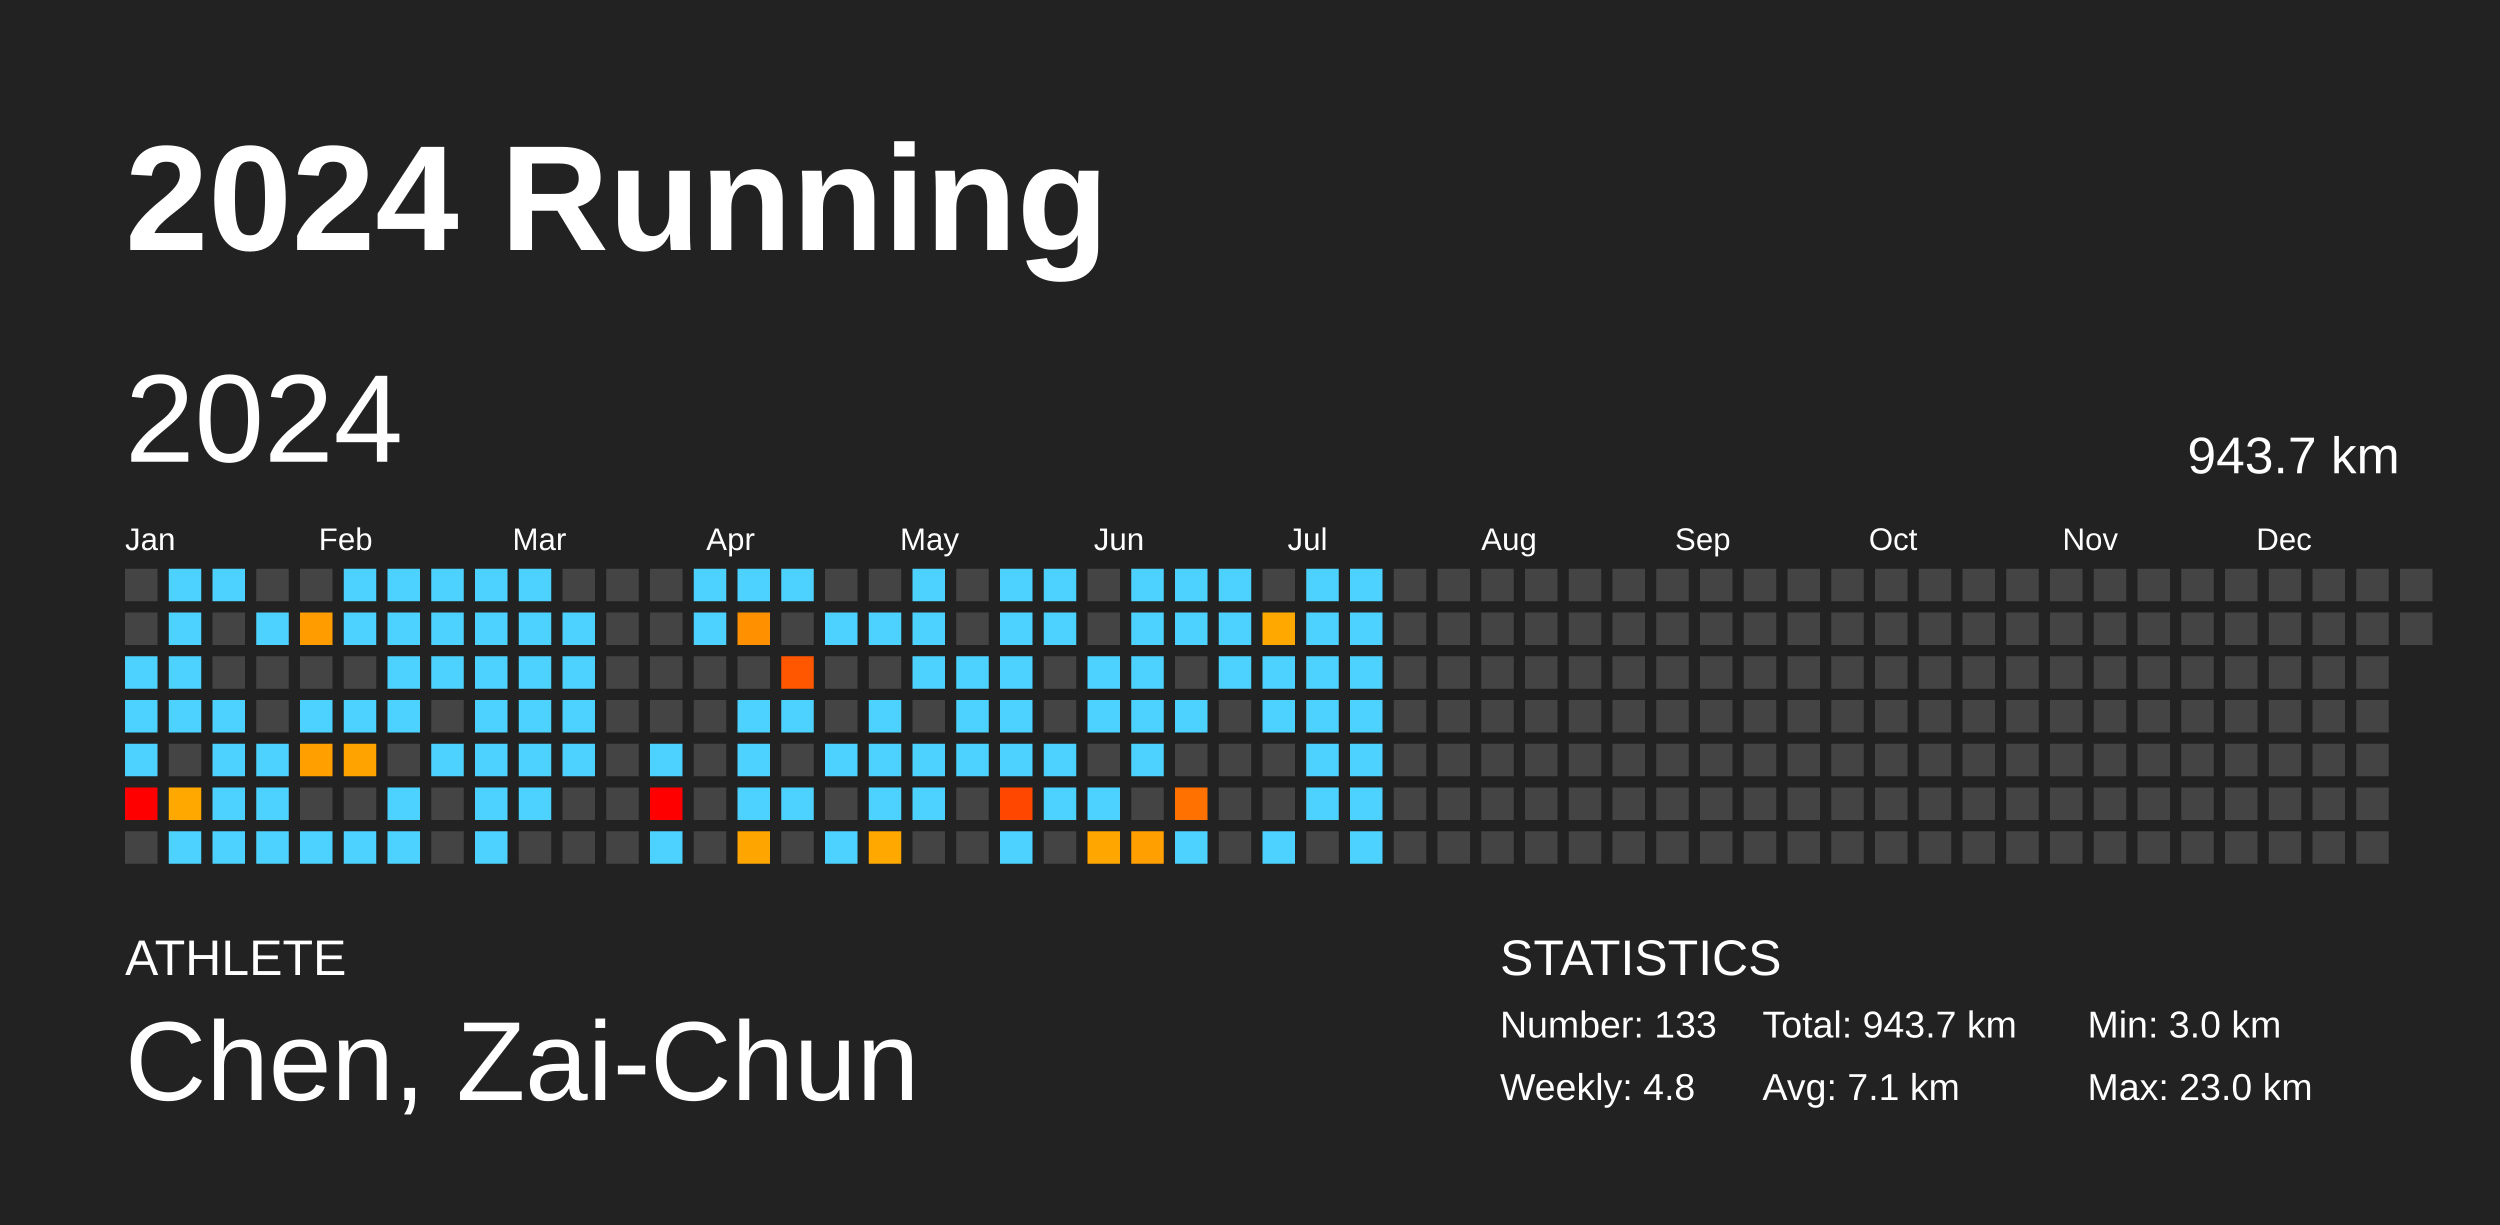
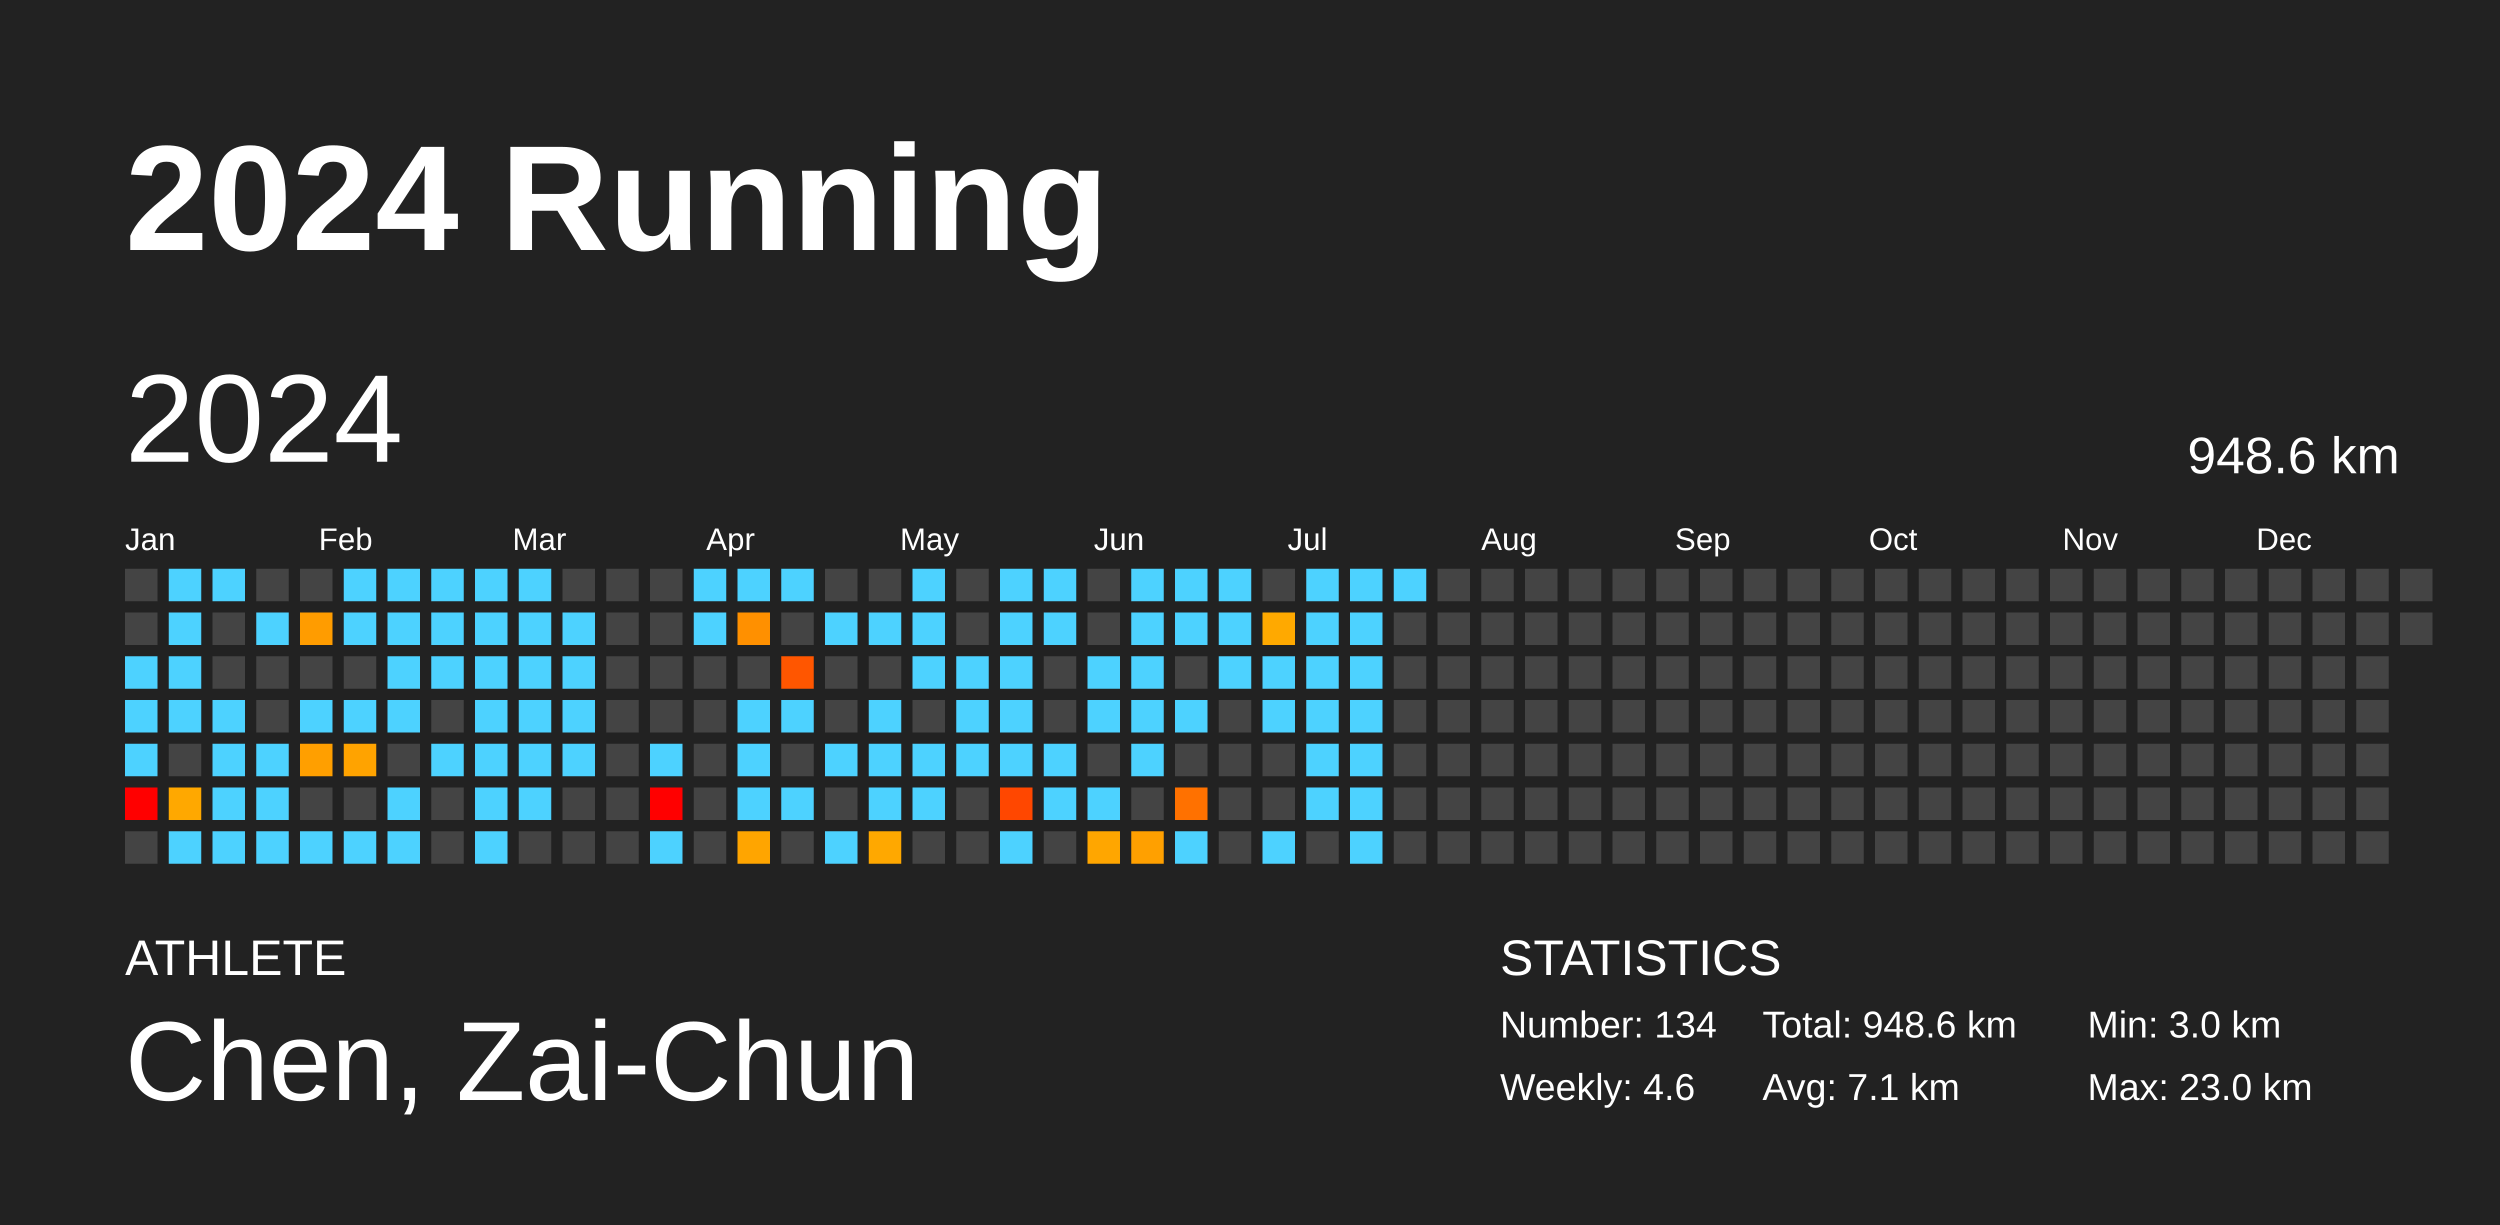
<svg xmlns="http://www.w3.org/2000/svg" baseProfile="full" height="98mm" version="1.1" viewBox="0,0,200,98" width="200mm">
  <defs />
  <rect fill="#222222" height="98" width="200" x="0" y="0" />
  <text fill="#FFFFFF" style="font-size:12px; font-family:Arial; font-weight:bold;" x="10" y="20">2024 Running</text>
  <text fill="#FFFFFF" style="font-size:4px; font-family:Arial" x="10" y="78">ATHLETE</text>
  <text fill="#FFFFFF" style="font-size:9px; font-family:Arial" x="10" y="88">Chen, Zai-Chun</text>
  <text fill="#FFFFFF" style="font-size:4px; font-family:Arial" x="120" y="78">STATISTICS</text>
-   <text fill="#FFFFFF" style="font-size:3px; font-family:Arial" x="120" y="83">Number: 133</text>
-   <text fill="#FFFFFF" style="font-size:3px; font-family:Arial" x="120" y="88">Weekly: 4.8</text>
-   <text fill="#FFFFFF" style="font-size:3px; font-family:Arial" x="141" y="83">Total: 943.7 km</text>
+   <text fill="#FFFFFF" style="font-size:3px; font-family:Arial" x="120" y="83">Number: 134</text>
+   <text fill="#FFFFFF" style="font-size:3px; font-family:Arial" x="120" y="88">Weekly: 4.6</text>
+   <text fill="#FFFFFF" style="font-size:3px; font-family:Arial" x="141" y="83">Total: 948.6 km</text>
  <text fill="#FFFFFF" style="font-size:3px; font-family:Arial" x="141" y="88">Avg: 7.1 km</text>
  <text fill="#FFFFFF" style="font-size:3px; font-family:Arial" x="167" y="83">Min: 3.0 km</text>
  <text fill="#FFFFFF" style="font-size:3px; font-family:Arial" x="167" y="88">Max: 23.0 km</text>
  <text dominant-baseline="hanging" fill="#FFFFFF" style="font-size:10.0px; font-family:Arial;" x="10" y="30">2024</text>
-   <text dominant-baseline="hanging" fill="#FFFFFF" style="font-size:4.125px; font-family:Arial;" x="175" y="35">943.7 km</text>
+   <text dominant-baseline="hanging" fill="#FFFFFF" style="font-size:4.125px; font-family:Arial;" x="175" y="35">948.6 km</text>
  <text fill="#FFFFFF" style="font-size:2.5px; font-family:Arial" x="10.0" y="44">Jan</text>
  <text fill="#FFFFFF" style="font-size:2.5px; font-family:Arial" x="25.5" y="44">Feb</text>
  <text fill="#FFFFFF" style="font-size:2.5px; font-family:Arial" x="41.0" y="44">Mar</text>
  <text fill="#FFFFFF" style="font-size:2.5px; font-family:Arial" x="56.5" y="44">Apr</text>
  <text fill="#FFFFFF" style="font-size:2.5px; font-family:Arial" x="72.0" y="44">May</text>
  <text fill="#FFFFFF" style="font-size:2.5px; font-family:Arial" x="87.5" y="44">Jun</text>
  <text fill="#FFFFFF" style="font-size:2.5px; font-family:Arial" x="103.0" y="44">Jul</text>
  <text fill="#FFFFFF" style="font-size:2.5px; font-family:Arial" x="118.5" y="44">Aug</text>
  <text fill="#FFFFFF" style="font-size:2.5px; font-family:Arial" x="134.0" y="44">Sep</text>
  <text fill="#FFFFFF" style="font-size:2.5px; font-family:Arial" x="149.5" y="44">Oct</text>
  <text fill="#FFFFFF" style="font-size:2.5px; font-family:Arial" x="165.0" y="44">Nov</text>
  <text fill="#FFFFFF" style="font-size:2.5px; font-family:Arial" x="180.5" y="44">Dec</text>
  <rect fill="#444444" height="2.6" width="2.6" x="10.0" y="45.5" />
  <rect fill="#444444" height="2.6" width="2.6" x="10.0" y="49.0" />
  <rect fill="#4dd2ff" height="2.6" width="2.6" x="10.0" y="52.5" />
  <rect fill="#4dd2ff" height="2.6" width="2.6" x="10.0" y="56.0" />
  <rect fill="#4dd2ff" height="2.6" width="2.6" x="10.0" y="59.5" />
  <rect fill="red" height="2.6" width="2.6" x="10.0" y="63.0" />
  <rect fill="#444444" height="2.6" width="2.6" x="10.0" y="66.5" />
  <rect fill="#4dd2ff" height="2.6" width="2.6" x="13.5" y="45.5" />
  <rect fill="#4dd2ff" height="2.6" width="2.6" x="13.5" y="49.0" />
  <rect fill="#4dd2ff" height="2.6" width="2.6" x="13.5" y="52.5" />
  <rect fill="#4dd2ff" height="2.6" width="2.6" x="13.5" y="56.0" />
  <rect fill="#444444" height="2.6" width="2.6" x="13.5" y="59.5" />
  <rect fill="#ffa800" height="2.6" width="2.6" x="13.5" y="63.0" />
  <rect fill="#4dd2ff" height="2.6" width="2.6" x="13.5" y="66.5" />
  <rect fill="#4dd2ff" height="2.6" width="2.6" x="17.0" y="45.5" />
  <rect fill="#444444" height="2.6" width="2.6" x="17.0" y="49.0" />
  <rect fill="#444444" height="2.6" width="2.6" x="17.0" y="52.5" />
  <rect fill="#4dd2ff" height="2.6" width="2.6" x="17.0" y="56.0" />
  <rect fill="#4dd2ff" height="2.6" width="2.6" x="17.0" y="59.5" />
  <rect fill="#4dd2ff" height="2.6" width="2.6" x="17.0" y="63.0" />
  <rect fill="#4dd2ff" height="2.6" width="2.6" x="17.0" y="66.5" />
  <rect fill="#444444" height="2.6" width="2.6" x="20.5" y="45.5" />
  <rect fill="#4dd2ff" height="2.6" width="2.6" x="20.5" y="49.0" />
  <rect fill="#444444" height="2.6" width="2.6" x="20.5" y="52.5" />
  <rect fill="#444444" height="2.6" width="2.6" x="20.5" y="56.0" />
  <rect fill="#4dd2ff" height="2.6" width="2.6" x="20.5" y="59.5" />
  <rect fill="#4dd2ff" height="2.6" width="2.6" x="20.5" y="63.0" />
  <rect fill="#4dd2ff" height="2.6" width="2.6" x="20.5" y="66.5" />
  <rect fill="#444444" height="2.6" width="2.6" x="24.0" y="45.5" />
  <rect fill="#ff9c00" height="2.6" width="2.6" x="24.0" y="49.0" />
  <rect fill="#444444" height="2.6" width="2.6" x="24.0" y="52.5" />
  <rect fill="#4dd2ff" height="2.6" width="2.6" x="24.0" y="56.0" />
  <rect fill="#ff9f00" height="2.6" width="2.6" x="24.0" y="59.5" />
  <rect fill="#444444" height="2.6" width="2.6" x="24.0" y="63.0" />
  <rect fill="#4dd2ff" height="2.6" width="2.6" x="24.0" y="66.5" />
  <rect fill="#4dd2ff" height="2.6" width="2.6" x="27.5" y="45.5" />
  <rect fill="#4dd2ff" height="2.6" width="2.6" x="27.5" y="49.0" />
  <rect fill="#444444" height="2.6" width="2.6" x="27.5" y="52.5" />
  <rect fill="#4dd2ff" height="2.6" width="2.6" x="27.5" y="56.0" />
  <rect fill="#ffa300" height="2.6" width="2.6" x="27.5" y="59.5" />
  <rect fill="#444444" height="2.6" width="2.6" x="27.5" y="63.0" />
  <rect fill="#4dd2ff" height="2.6" width="2.6" x="27.5" y="66.5" />
  <rect fill="#4dd2ff" height="2.6" width="2.6" x="31.0" y="45.5" />
  <rect fill="#4dd2ff" height="2.6" width="2.6" x="31.0" y="49.0" />
  <rect fill="#4dd2ff" height="2.6" width="2.6" x="31.0" y="52.5" />
  <rect fill="#4dd2ff" height="2.6" width="2.6" x="31.0" y="56.0" />
  <rect fill="#444444" height="2.6" width="2.6" x="31.0" y="59.5" />
  <rect fill="#4dd2ff" height="2.6" width="2.6" x="31.0" y="63.0" />
  <rect fill="#4dd2ff" height="2.6" width="2.6" x="31.0" y="66.5" />
  <rect fill="#4dd2ff" height="2.6" width="2.6" x="34.5" y="45.5" />
  <rect fill="#4dd2ff" height="2.6" width="2.6" x="34.5" y="49.0" />
  <rect fill="#4dd2ff" height="2.6" width="2.6" x="34.5" y="52.5" />
  <rect fill="#444444" height="2.6" width="2.6" x="34.5" y="56.0" />
  <rect fill="#4dd2ff" height="2.6" width="2.6" x="34.5" y="59.5" />
  <rect fill="#444444" height="2.6" width="2.6" x="34.5" y="63.0" />
  <rect fill="#444444" height="2.6" width="2.6" x="34.5" y="66.5" />
  <rect fill="#4dd2ff" height="2.6" width="2.6" x="38.0" y="45.5" />
  <rect fill="#4dd2ff" height="2.6" width="2.6" x="38.0" y="49.0" />
  <rect fill="#4dd2ff" height="2.6" width="2.6" x="38.0" y="52.5" />
  <rect fill="#4dd2ff" height="2.6" width="2.6" x="38.0" y="56.0" />
  <rect fill="#4dd2ff" height="2.6" width="2.6" x="38.0" y="59.5" />
  <rect fill="#4dd2ff" height="2.6" width="2.6" x="38.0" y="63.0" />
  <rect fill="#4dd2ff" height="2.6" width="2.6" x="38.0" y="66.5" />
  <rect fill="#4dd2ff" height="2.6" width="2.6" x="41.5" y="45.5" />
  <rect fill="#4dd2ff" height="2.6" width="2.6" x="41.5" y="49.0" />
  <rect fill="#4dd2ff" height="2.6" width="2.6" x="41.5" y="52.5" />
  <rect fill="#4dd2ff" height="2.6" width="2.6" x="41.5" y="56.0" />
  <rect fill="#4dd2ff" height="2.6" width="2.6" x="41.5" y="59.5" />
  <rect fill="#4dd2ff" height="2.6" width="2.6" x="41.5" y="63.0" />
  <rect fill="#444444" height="2.6" width="2.6" x="41.5" y="66.5" />
  <rect fill="#444444" height="2.6" width="2.6" x="45.0" y="45.5" />
  <rect fill="#4dd2ff" height="2.6" width="2.6" x="45.0" y="49.0" />
  <rect fill="#4dd2ff" height="2.6" width="2.6" x="45.0" y="52.5" />
  <rect fill="#4dd2ff" height="2.6" width="2.6" x="45.0" y="56.0" />
  <rect fill="#4dd2ff" height="2.6" width="2.6" x="45.0" y="59.5" />
  <rect fill="#444444" height="2.6" width="2.6" x="45.0" y="63.0" />
  <rect fill="#444444" height="2.6" width="2.6" x="45.0" y="66.5" />
  <rect fill="#444444" height="2.6" width="2.6" x="48.5" y="45.5" />
  <rect fill="#444444" height="2.6" width="2.6" x="48.5" y="49.0" />
  <rect fill="#444444" height="2.6" width="2.6" x="48.5" y="52.5" />
  <rect fill="#444444" height="2.6" width="2.6" x="48.5" y="56.0" />
  <rect fill="#444444" height="2.6" width="2.6" x="48.5" y="59.5" />
  <rect fill="#444444" height="2.6" width="2.6" x="48.5" y="63.0" />
  <rect fill="#444444" height="2.6" width="2.6" x="48.5" y="66.5" />
  <rect fill="#444444" height="2.6" width="2.6" x="52.0" y="45.5" />
  <rect fill="#444444" height="2.6" width="2.6" x="52.0" y="49.0" />
  <rect fill="#444444" height="2.6" width="2.6" x="52.0" y="52.5" />
  <rect fill="#444444" height="2.6" width="2.6" x="52.0" y="56.0" />
  <rect fill="#4dd2ff" height="2.6" width="2.6" x="52.0" y="59.5" />
  <rect fill="red" height="2.6" width="2.6" x="52.0" y="63.0" />
  <rect fill="#4dd2ff" height="2.6" width="2.6" x="52.0" y="66.5" />
  <rect fill="#4dd2ff" height="2.6" width="2.6" x="55.5" y="45.5" />
  <rect fill="#4dd2ff" height="2.6" width="2.6" x="55.5" y="49.0" />
  <rect fill="#444444" height="2.6" width="2.6" x="55.5" y="52.5" />
  <rect fill="#444444" height="2.6" width="2.6" x="55.5" y="56.0" />
  <rect fill="#444444" height="2.6" width="2.6" x="55.5" y="59.5" />
  <rect fill="#444444" height="2.6" width="2.6" x="55.5" y="63.0" />
  <rect fill="#444444" height="2.6" width="2.6" x="55.5" y="66.5" />
  <rect fill="#4dd2ff" height="2.6" width="2.6" x="59.0" y="45.5" />
  <rect fill="#ff9000" height="2.6" width="2.6" x="59.0" y="49.0" />
  <rect fill="#444444" height="2.6" width="2.6" x="59.0" y="52.5" />
  <rect fill="#4dd2ff" height="2.6" width="2.6" x="59.0" y="56.0" />
  <rect fill="#4dd2ff" height="2.6" width="2.6" x="59.0" y="59.5" />
  <rect fill="#4dd2ff" height="2.6" width="2.6" x="59.0" y="63.0" />
  <rect fill="#ffa500" height="2.6" width="2.6" x="59.0" y="66.5" />
  <rect fill="#4dd2ff" height="2.6" width="2.6" x="62.5" y="45.5" />
  <rect fill="#444444" height="2.6" width="2.6" x="62.5" y="49.0" />
  <rect fill="#ff5600" height="2.6" width="2.6" x="62.5" y="52.5" />
  <rect fill="#4dd2ff" height="2.6" width="2.6" x="62.5" y="56.0" />
  <rect fill="#444444" height="2.6" width="2.6" x="62.5" y="59.5" />
  <rect fill="#4dd2ff" height="2.6" width="2.6" x="62.5" y="63.0" />
  <rect fill="#444444" height="2.6" width="2.6" x="62.5" y="66.5" />
  <rect fill="#444444" height="2.6" width="2.6" x="66.0" y="45.5" />
  <rect fill="#4dd2ff" height="2.6" width="2.6" x="66.0" y="49.0" />
  <rect fill="#444444" height="2.6" width="2.6" x="66.0" y="52.5" />
  <rect fill="#444444" height="2.6" width="2.6" x="66.0" y="56.0" />
  <rect fill="#4dd2ff" height="2.6" width="2.6" x="66.0" y="59.5" />
  <rect fill="#444444" height="2.6" width="2.6" x="66.0" y="63.0" />
  <rect fill="#4dd2ff" height="2.6" width="2.6" x="66.0" y="66.5" />
  <rect fill="#444444" height="2.6" width="2.6" x="69.5" y="45.5" />
  <rect fill="#4dd2ff" height="2.6" width="2.6" x="69.5" y="49.0" />
  <rect fill="#444444" height="2.6" width="2.6" x="69.5" y="52.5" />
  <rect fill="#4dd2ff" height="2.6" width="2.6" x="69.5" y="56.0" />
  <rect fill="#4dd2ff" height="2.6" width="2.6" x="69.5" y="59.5" />
  <rect fill="#4dd2ff" height="2.6" width="2.6" x="69.5" y="63.0" />
  <rect fill="#ffa800" height="2.6" width="2.6" x="69.5" y="66.5" />
  <rect fill="#4dd2ff" height="2.6" width="2.6" x="73.0" y="45.5" />
  <rect fill="#4dd2ff" height="2.6" width="2.6" x="73.0" y="49.0" />
  <rect fill="#4dd2ff" height="2.6" width="2.6" x="73.0" y="52.5" />
  <rect fill="#444444" height="2.6" width="2.6" x="73.0" y="56.0" />
  <rect fill="#4dd2ff" height="2.6" width="2.6" x="73.0" y="59.5" />
  <rect fill="#4dd2ff" height="2.6" width="2.6" x="73.0" y="63.0" />
  <rect fill="#444444" height="2.6" width="2.6" x="73.0" y="66.5" />
  <rect fill="#444444" height="2.6" width="2.6" x="76.5" y="45.5" />
  <rect fill="#444444" height="2.6" width="2.6" x="76.5" y="49.0" />
  <rect fill="#4dd2ff" height="2.6" width="2.6" x="76.5" y="52.5" />
  <rect fill="#4dd2ff" height="2.6" width="2.6" x="76.5" y="56.0" />
  <rect fill="#4dd2ff" height="2.6" width="2.6" x="76.5" y="59.5" />
  <rect fill="#444444" height="2.6" width="2.6" x="76.5" y="63.0" />
  <rect fill="#444444" height="2.6" width="2.6" x="76.5" y="66.5" />
  <rect fill="#4dd2ff" height="2.6" width="2.6" x="80.0" y="45.5" />
  <rect fill="#4dd2ff" height="2.6" width="2.6" x="80.0" y="49.0" />
  <rect fill="#4dd2ff" height="2.6" width="2.6" x="80.0" y="52.5" />
  <rect fill="#4dd2ff" height="2.6" width="2.6" x="80.0" y="56.0" />
  <rect fill="#4dd2ff" height="2.6" width="2.6" x="80.0" y="59.5" />
  <rect fill="#ff4700" height="2.6" width="2.6" x="80.0" y="63.0" />
  <rect fill="#4dd2ff" height="2.6" width="2.6" x="80.0" y="66.5" />
  <rect fill="#4dd2ff" height="2.6" width="2.6" x="83.5" y="45.5" />
  <rect fill="#4dd2ff" height="2.6" width="2.6" x="83.5" y="49.0" />
  <rect fill="#444444" height="2.6" width="2.6" x="83.5" y="52.5" />
  <rect fill="#444444" height="2.6" width="2.6" x="83.5" y="56.0" />
  <rect fill="#4dd2ff" height="2.6" width="2.6" x="83.5" y="59.5" />
  <rect fill="#4dd2ff" height="2.6" width="2.6" x="83.5" y="63.0" />
  <rect fill="#444444" height="2.6" width="2.6" x="83.5" y="66.5" />
  <rect fill="#444444" height="2.6" width="2.6" x="87.0" y="45.5" />
  <rect fill="#444444" height="2.6" width="2.6" x="87.0" y="49.0" />
  <rect fill="#4dd2ff" height="2.6" width="2.6" x="87.0" y="52.5" />
  <rect fill="#4dd2ff" height="2.6" width="2.6" x="87.0" y="56.0" />
  <rect fill="#444444" height="2.6" width="2.6" x="87.0" y="59.5" />
  <rect fill="#4dd2ff" height="2.6" width="2.6" x="87.0" y="63.0" />
  <rect fill="#ffa600" height="2.6" width="2.6" x="87.0" y="66.5" />
  <rect fill="#4dd2ff" height="2.6" width="2.6" x="90.5" y="45.5" />
  <rect fill="#4dd2ff" height="2.6" width="2.6" x="90.5" y="49.0" />
  <rect fill="#4dd2ff" height="2.6" width="2.6" x="90.5" y="52.5" />
  <rect fill="#4dd2ff" height="2.6" width="2.6" x="90.5" y="56.0" />
  <rect fill="#4dd2ff" height="2.6" width="2.6" x="90.5" y="59.5" />
  <rect fill="#444444" height="2.6" width="2.6" x="90.5" y="63.0" />
  <rect fill="#ffa000" height="2.6" width="2.6" x="90.5" y="66.5" />
  <rect fill="#4dd2ff" height="2.6" width="2.6" x="94.0" y="45.5" />
  <rect fill="#4dd2ff" height="2.6" width="2.6" x="94.0" y="49.0" />
  <rect fill="#444444" height="2.6" width="2.6" x="94.0" y="52.5" />
  <rect fill="#4dd2ff" height="2.6" width="2.6" x="94.0" y="56.0" />
  <rect fill="#444444" height="2.6" width="2.6" x="94.0" y="59.5" />
  <rect fill="#ff7100" height="2.6" width="2.6" x="94.0" y="63.0" />
  <rect fill="#4dd2ff" height="2.6" width="2.6" x="94.0" y="66.5" />
  <rect fill="#4dd2ff" height="2.6" width="2.6" x="97.5" y="45.5" />
  <rect fill="#4dd2ff" height="2.6" width="2.6" x="97.5" y="49.0" />
  <rect fill="#4dd2ff" height="2.6" width="2.6" x="97.5" y="52.5" />
  <rect fill="#444444" height="2.6" width="2.6" x="97.5" y="56.0" />
  <rect fill="#444444" height="2.6" width="2.6" x="97.5" y="59.5" />
  <rect fill="#444444" height="2.6" width="2.6" x="97.5" y="63.0" />
  <rect fill="#444444" height="2.6" width="2.6" x="97.5" y="66.5" />
  <rect fill="#444444" height="2.6" width="2.6" x="101.0" y="45.5" />
  <rect fill="#ffa900" height="2.6" width="2.6" x="101.0" y="49.0" />
  <rect fill="#4dd2ff" height="2.6" width="2.6" x="101.0" y="52.5" />
  <rect fill="#4dd2ff" height="2.6" width="2.6" x="101.0" y="56.0" />
  <rect fill="#444444" height="2.6" width="2.6" x="101.0" y="59.5" />
  <rect fill="#444444" height="2.6" width="2.6" x="101.0" y="63.0" />
  <rect fill="#4dd2ff" height="2.6" width="2.6" x="101.0" y="66.5" />
  <rect fill="#4dd2ff" height="2.6" width="2.6" x="104.5" y="45.5" />
  <rect fill="#4dd2ff" height="2.6" width="2.6" x="104.5" y="49.0" />
  <rect fill="#4dd2ff" height="2.6" width="2.6" x="104.5" y="52.5" />
  <rect fill="#4dd2ff" height="2.6" width="2.6" x="104.5" y="56.0" />
  <rect fill="#4dd2ff" height="2.6" width="2.6" x="104.5" y="59.5" />
  <rect fill="#4dd2ff" height="2.6" width="2.6" x="104.5" y="63.0" />
  <rect fill="#444444" height="2.6" width="2.6" x="104.5" y="66.5" />
  <rect fill="#4dd2ff" height="2.6" width="2.6" x="108.0" y="45.5" />
  <rect fill="#4dd2ff" height="2.6" width="2.6" x="108.0" y="49.0" />
  <rect fill="#4dd2ff" height="2.6" width="2.6" x="108.0" y="52.5" />
  <rect fill="#4dd2ff" height="2.6" width="2.6" x="108.0" y="56.0" />
  <rect fill="#4dd2ff" height="2.6" width="2.6" x="108.0" y="59.5" />
  <rect fill="#4dd2ff" height="2.6" width="2.6" x="108.0" y="63.0" />
  <rect fill="#4dd2ff" height="2.6" width="2.6" x="108.0" y="66.5" />
-   <rect fill="#444444" height="2.6" width="2.6" x="111.5" y="45.5" />
+   <rect fill="#4dd2ff" height="2.6" width="2.6" x="111.5" y="45.5" />
  <rect fill="#444444" height="2.6" width="2.6" x="111.5" y="49.0" />
  <rect fill="#444444" height="2.6" width="2.6" x="111.5" y="52.5" />
  <rect fill="#444444" height="2.6" width="2.6" x="111.5" y="56.0" />
  <rect fill="#444444" height="2.6" width="2.6" x="111.5" y="59.5" />
  <rect fill="#444444" height="2.6" width="2.6" x="111.5" y="63.0" />
  <rect fill="#444444" height="2.6" width="2.6" x="111.5" y="66.5" />
  <rect fill="#444444" height="2.6" width="2.6" x="115.0" y="45.5" />
  <rect fill="#444444" height="2.6" width="2.6" x="115.0" y="49.0" />
  <rect fill="#444444" height="2.6" width="2.6" x="115.0" y="52.5" />
  <rect fill="#444444" height="2.6" width="2.6" x="115.0" y="56.0" />
  <rect fill="#444444" height="2.6" width="2.6" x="115.0" y="59.5" />
  <rect fill="#444444" height="2.6" width="2.6" x="115.0" y="63.0" />
  <rect fill="#444444" height="2.6" width="2.6" x="115.0" y="66.5" />
  <rect fill="#444444" height="2.6" width="2.6" x="118.5" y="45.5" />
  <rect fill="#444444" height="2.6" width="2.6" x="118.5" y="49.0" />
  <rect fill="#444444" height="2.6" width="2.6" x="118.5" y="52.5" />
  <rect fill="#444444" height="2.6" width="2.6" x="118.5" y="56.0" />
  <rect fill="#444444" height="2.6" width="2.6" x="118.5" y="59.5" />
  <rect fill="#444444" height="2.6" width="2.6" x="118.5" y="63.0" />
  <rect fill="#444444" height="2.6" width="2.6" x="118.5" y="66.5" />
  <rect fill="#444444" height="2.6" width="2.6" x="122.0" y="45.5" />
  <rect fill="#444444" height="2.6" width="2.6" x="122.0" y="49.0" />
  <rect fill="#444444" height="2.6" width="2.6" x="122.0" y="52.5" />
  <rect fill="#444444" height="2.6" width="2.6" x="122.0" y="56.0" />
  <rect fill="#444444" height="2.6" width="2.6" x="122.0" y="59.5" />
  <rect fill="#444444" height="2.6" width="2.6" x="122.0" y="63.0" />
  <rect fill="#444444" height="2.6" width="2.6" x="122.0" y="66.5" />
  <rect fill="#444444" height="2.6" width="2.6" x="125.5" y="45.5" />
  <rect fill="#444444" height="2.6" width="2.6" x="125.5" y="49.0" />
  <rect fill="#444444" height="2.6" width="2.6" x="125.5" y="52.5" />
  <rect fill="#444444" height="2.6" width="2.6" x="125.5" y="56.0" />
  <rect fill="#444444" height="2.6" width="2.6" x="125.5" y="59.5" />
  <rect fill="#444444" height="2.6" width="2.6" x="125.5" y="63.0" />
  <rect fill="#444444" height="2.6" width="2.6" x="125.5" y="66.5" />
  <rect fill="#444444" height="2.6" width="2.6" x="129.0" y="45.5" />
  <rect fill="#444444" height="2.6" width="2.6" x="129.0" y="49.0" />
  <rect fill="#444444" height="2.6" width="2.6" x="129.0" y="52.5" />
  <rect fill="#444444" height="2.6" width="2.6" x="129.0" y="56.0" />
  <rect fill="#444444" height="2.6" width="2.6" x="129.0" y="59.5" />
  <rect fill="#444444" height="2.6" width="2.6" x="129.0" y="63.0" />
  <rect fill="#444444" height="2.6" width="2.6" x="129.0" y="66.5" />
  <rect fill="#444444" height="2.6" width="2.6" x="132.5" y="45.5" />
  <rect fill="#444444" height="2.6" width="2.6" x="132.5" y="49.0" />
  <rect fill="#444444" height="2.6" width="2.6" x="132.5" y="52.5" />
  <rect fill="#444444" height="2.6" width="2.6" x="132.5" y="56.0" />
  <rect fill="#444444" height="2.6" width="2.6" x="132.5" y="59.5" />
  <rect fill="#444444" height="2.6" width="2.6" x="132.5" y="63.0" />
  <rect fill="#444444" height="2.6" width="2.6" x="132.5" y="66.5" />
  <rect fill="#444444" height="2.6" width="2.6" x="136.0" y="45.5" />
  <rect fill="#444444" height="2.6" width="2.6" x="136.0" y="49.0" />
  <rect fill="#444444" height="2.6" width="2.6" x="136.0" y="52.5" />
  <rect fill="#444444" height="2.6" width="2.6" x="136.0" y="56.0" />
  <rect fill="#444444" height="2.6" width="2.6" x="136.0" y="59.5" />
  <rect fill="#444444" height="2.6" width="2.6" x="136.0" y="63.0" />
  <rect fill="#444444" height="2.6" width="2.6" x="136.0" y="66.5" />
  <rect fill="#444444" height="2.6" width="2.6" x="139.5" y="45.5" />
  <rect fill="#444444" height="2.6" width="2.6" x="139.5" y="49.0" />
  <rect fill="#444444" height="2.6" width="2.6" x="139.5" y="52.5" />
  <rect fill="#444444" height="2.6" width="2.6" x="139.5" y="56.0" />
  <rect fill="#444444" height="2.6" width="2.6" x="139.5" y="59.5" />
  <rect fill="#444444" height="2.6" width="2.6" x="139.5" y="63.0" />
  <rect fill="#444444" height="2.6" width="2.6" x="139.5" y="66.5" />
  <rect fill="#444444" height="2.6" width="2.6" x="143.0" y="45.5" />
  <rect fill="#444444" height="2.6" width="2.6" x="143.0" y="49.0" />
  <rect fill="#444444" height="2.6" width="2.6" x="143.0" y="52.5" />
  <rect fill="#444444" height="2.6" width="2.6" x="143.0" y="56.0" />
  <rect fill="#444444" height="2.6" width="2.6" x="143.0" y="59.5" />
  <rect fill="#444444" height="2.6" width="2.6" x="143.0" y="63.0" />
  <rect fill="#444444" height="2.6" width="2.6" x="143.0" y="66.5" />
  <rect fill="#444444" height="2.6" width="2.6" x="146.5" y="45.5" />
  <rect fill="#444444" height="2.6" width="2.6" x="146.5" y="49.0" />
  <rect fill="#444444" height="2.6" width="2.6" x="146.5" y="52.5" />
  <rect fill="#444444" height="2.6" width="2.6" x="146.5" y="56.0" />
  <rect fill="#444444" height="2.6" width="2.6" x="146.5" y="59.5" />
  <rect fill="#444444" height="2.6" width="2.6" x="146.5" y="63.0" />
  <rect fill="#444444" height="2.6" width="2.6" x="146.5" y="66.5" />
  <rect fill="#444444" height="2.6" width="2.6" x="150.0" y="45.5" />
  <rect fill="#444444" height="2.6" width="2.6" x="150.0" y="49.0" />
  <rect fill="#444444" height="2.6" width="2.6" x="150.0" y="52.5" />
  <rect fill="#444444" height="2.6" width="2.6" x="150.0" y="56.0" />
  <rect fill="#444444" height="2.6" width="2.6" x="150.0" y="59.5" />
  <rect fill="#444444" height="2.6" width="2.6" x="150.0" y="63.0" />
  <rect fill="#444444" height="2.6" width="2.6" x="150.0" y="66.5" />
  <rect fill="#444444" height="2.6" width="2.6" x="153.5" y="45.5" />
  <rect fill="#444444" height="2.6" width="2.6" x="153.5" y="49.0" />
  <rect fill="#444444" height="2.6" width="2.6" x="153.5" y="52.5" />
  <rect fill="#444444" height="2.6" width="2.6" x="153.5" y="56.0" />
  <rect fill="#444444" height="2.6" width="2.6" x="153.5" y="59.5" />
  <rect fill="#444444" height="2.6" width="2.6" x="153.5" y="63.0" />
  <rect fill="#444444" height="2.6" width="2.6" x="153.5" y="66.5" />
  <rect fill="#444444" height="2.6" width="2.6" x="157.0" y="45.5" />
  <rect fill="#444444" height="2.6" width="2.6" x="157.0" y="49.0" />
  <rect fill="#444444" height="2.6" width="2.6" x="157.0" y="52.5" />
  <rect fill="#444444" height="2.6" width="2.6" x="157.0" y="56.0" />
  <rect fill="#444444" height="2.6" width="2.6" x="157.0" y="59.5" />
  <rect fill="#444444" height="2.6" width="2.6" x="157.0" y="63.0" />
  <rect fill="#444444" height="2.6" width="2.6" x="157.0" y="66.5" />
  <rect fill="#444444" height="2.6" width="2.6" x="160.5" y="45.5" />
  <rect fill="#444444" height="2.6" width="2.6" x="160.5" y="49.0" />
  <rect fill="#444444" height="2.6" width="2.6" x="160.5" y="52.5" />
  <rect fill="#444444" height="2.6" width="2.6" x="160.5" y="56.0" />
  <rect fill="#444444" height="2.6" width="2.6" x="160.5" y="59.5" />
  <rect fill="#444444" height="2.6" width="2.6" x="160.5" y="63.0" />
  <rect fill="#444444" height="2.6" width="2.6" x="160.5" y="66.5" />
  <rect fill="#444444" height="2.6" width="2.6" x="164.0" y="45.5" />
  <rect fill="#444444" height="2.6" width="2.6" x="164.0" y="49.0" />
  <rect fill="#444444" height="2.6" width="2.6" x="164.0" y="52.5" />
  <rect fill="#444444" height="2.6" width="2.6" x="164.0" y="56.0" />
  <rect fill="#444444" height="2.6" width="2.6" x="164.0" y="59.5" />
  <rect fill="#444444" height="2.6" width="2.6" x="164.0" y="63.0" />
  <rect fill="#444444" height="2.6" width="2.6" x="164.0" y="66.5" />
  <rect fill="#444444" height="2.6" width="2.6" x="167.5" y="45.5" />
  <rect fill="#444444" height="2.6" width="2.6" x="167.5" y="49.0" />
  <rect fill="#444444" height="2.6" width="2.6" x="167.5" y="52.5" />
  <rect fill="#444444" height="2.6" width="2.6" x="167.5" y="56.0" />
  <rect fill="#444444" height="2.6" width="2.6" x="167.5" y="59.5" />
  <rect fill="#444444" height="2.6" width="2.6" x="167.5" y="63.0" />
  <rect fill="#444444" height="2.6" width="2.6" x="167.5" y="66.5" />
  <rect fill="#444444" height="2.6" width="2.6" x="171.0" y="45.5" />
  <rect fill="#444444" height="2.6" width="2.6" x="171.0" y="49.0" />
  <rect fill="#444444" height="2.6" width="2.6" x="171.0" y="52.5" />
  <rect fill="#444444" height="2.6" width="2.6" x="171.0" y="56.0" />
  <rect fill="#444444" height="2.6" width="2.6" x="171.0" y="59.5" />
  <rect fill="#444444" height="2.6" width="2.6" x="171.0" y="63.0" />
  <rect fill="#444444" height="2.6" width="2.6" x="171.0" y="66.5" />
  <rect fill="#444444" height="2.6" width="2.6" x="174.5" y="45.5" />
  <rect fill="#444444" height="2.6" width="2.6" x="174.5" y="49.0" />
  <rect fill="#444444" height="2.6" width="2.6" x="174.5" y="52.5" />
  <rect fill="#444444" height="2.6" width="2.6" x="174.5" y="56.0" />
  <rect fill="#444444" height="2.6" width="2.6" x="174.5" y="59.5" />
  <rect fill="#444444" height="2.6" width="2.6" x="174.5" y="63.0" />
  <rect fill="#444444" height="2.6" width="2.6" x="174.5" y="66.5" />
  <rect fill="#444444" height="2.6" width="2.6" x="178.0" y="45.5" />
  <rect fill="#444444" height="2.6" width="2.6" x="178.0" y="49.0" />
  <rect fill="#444444" height="2.6" width="2.6" x="178.0" y="52.5" />
  <rect fill="#444444" height="2.6" width="2.6" x="178.0" y="56.0" />
  <rect fill="#444444" height="2.6" width="2.6" x="178.0" y="59.5" />
  <rect fill="#444444" height="2.6" width="2.6" x="178.0" y="63.0" />
  <rect fill="#444444" height="2.6" width="2.6" x="178.0" y="66.5" />
  <rect fill="#444444" height="2.6" width="2.6" x="181.5" y="45.5" />
  <rect fill="#444444" height="2.6" width="2.6" x="181.5" y="49.0" />
  <rect fill="#444444" height="2.6" width="2.6" x="181.5" y="52.5" />
  <rect fill="#444444" height="2.6" width="2.6" x="181.5" y="56.0" />
  <rect fill="#444444" height="2.6" width="2.6" x="181.5" y="59.5" />
  <rect fill="#444444" height="2.6" width="2.6" x="181.5" y="63.0" />
  <rect fill="#444444" height="2.6" width="2.6" x="181.5" y="66.5" />
  <rect fill="#444444" height="2.6" width="2.6" x="185.0" y="45.5" />
  <rect fill="#444444" height="2.6" width="2.6" x="185.0" y="49.0" />
  <rect fill="#444444" height="2.6" width="2.6" x="185.0" y="52.5" />
  <rect fill="#444444" height="2.6" width="2.6" x="185.0" y="56.0" />
  <rect fill="#444444" height="2.6" width="2.6" x="185.0" y="59.5" />
  <rect fill="#444444" height="2.6" width="2.6" x="185.0" y="63.0" />
  <rect fill="#444444" height="2.6" width="2.6" x="185.0" y="66.5" />
  <rect fill="#444444" height="2.6" width="2.6" x="188.5" y="45.5" />
  <rect fill="#444444" height="2.6" width="2.6" x="188.5" y="49.0" />
  <rect fill="#444444" height="2.6" width="2.6" x="188.5" y="52.5" />
  <rect fill="#444444" height="2.6" width="2.6" x="188.5" y="56.0" />
  <rect fill="#444444" height="2.6" width="2.6" x="188.5" y="59.5" />
  <rect fill="#444444" height="2.6" width="2.6" x="188.5" y="63.0" />
  <rect fill="#444444" height="2.6" width="2.6" x="188.5" y="66.5" />
  <rect fill="#444444" height="2.6" width="2.6" x="192.0" y="45.5" />
  <rect fill="#444444" height="2.6" width="2.6" x="192.0" y="49.0" />
</svg>
